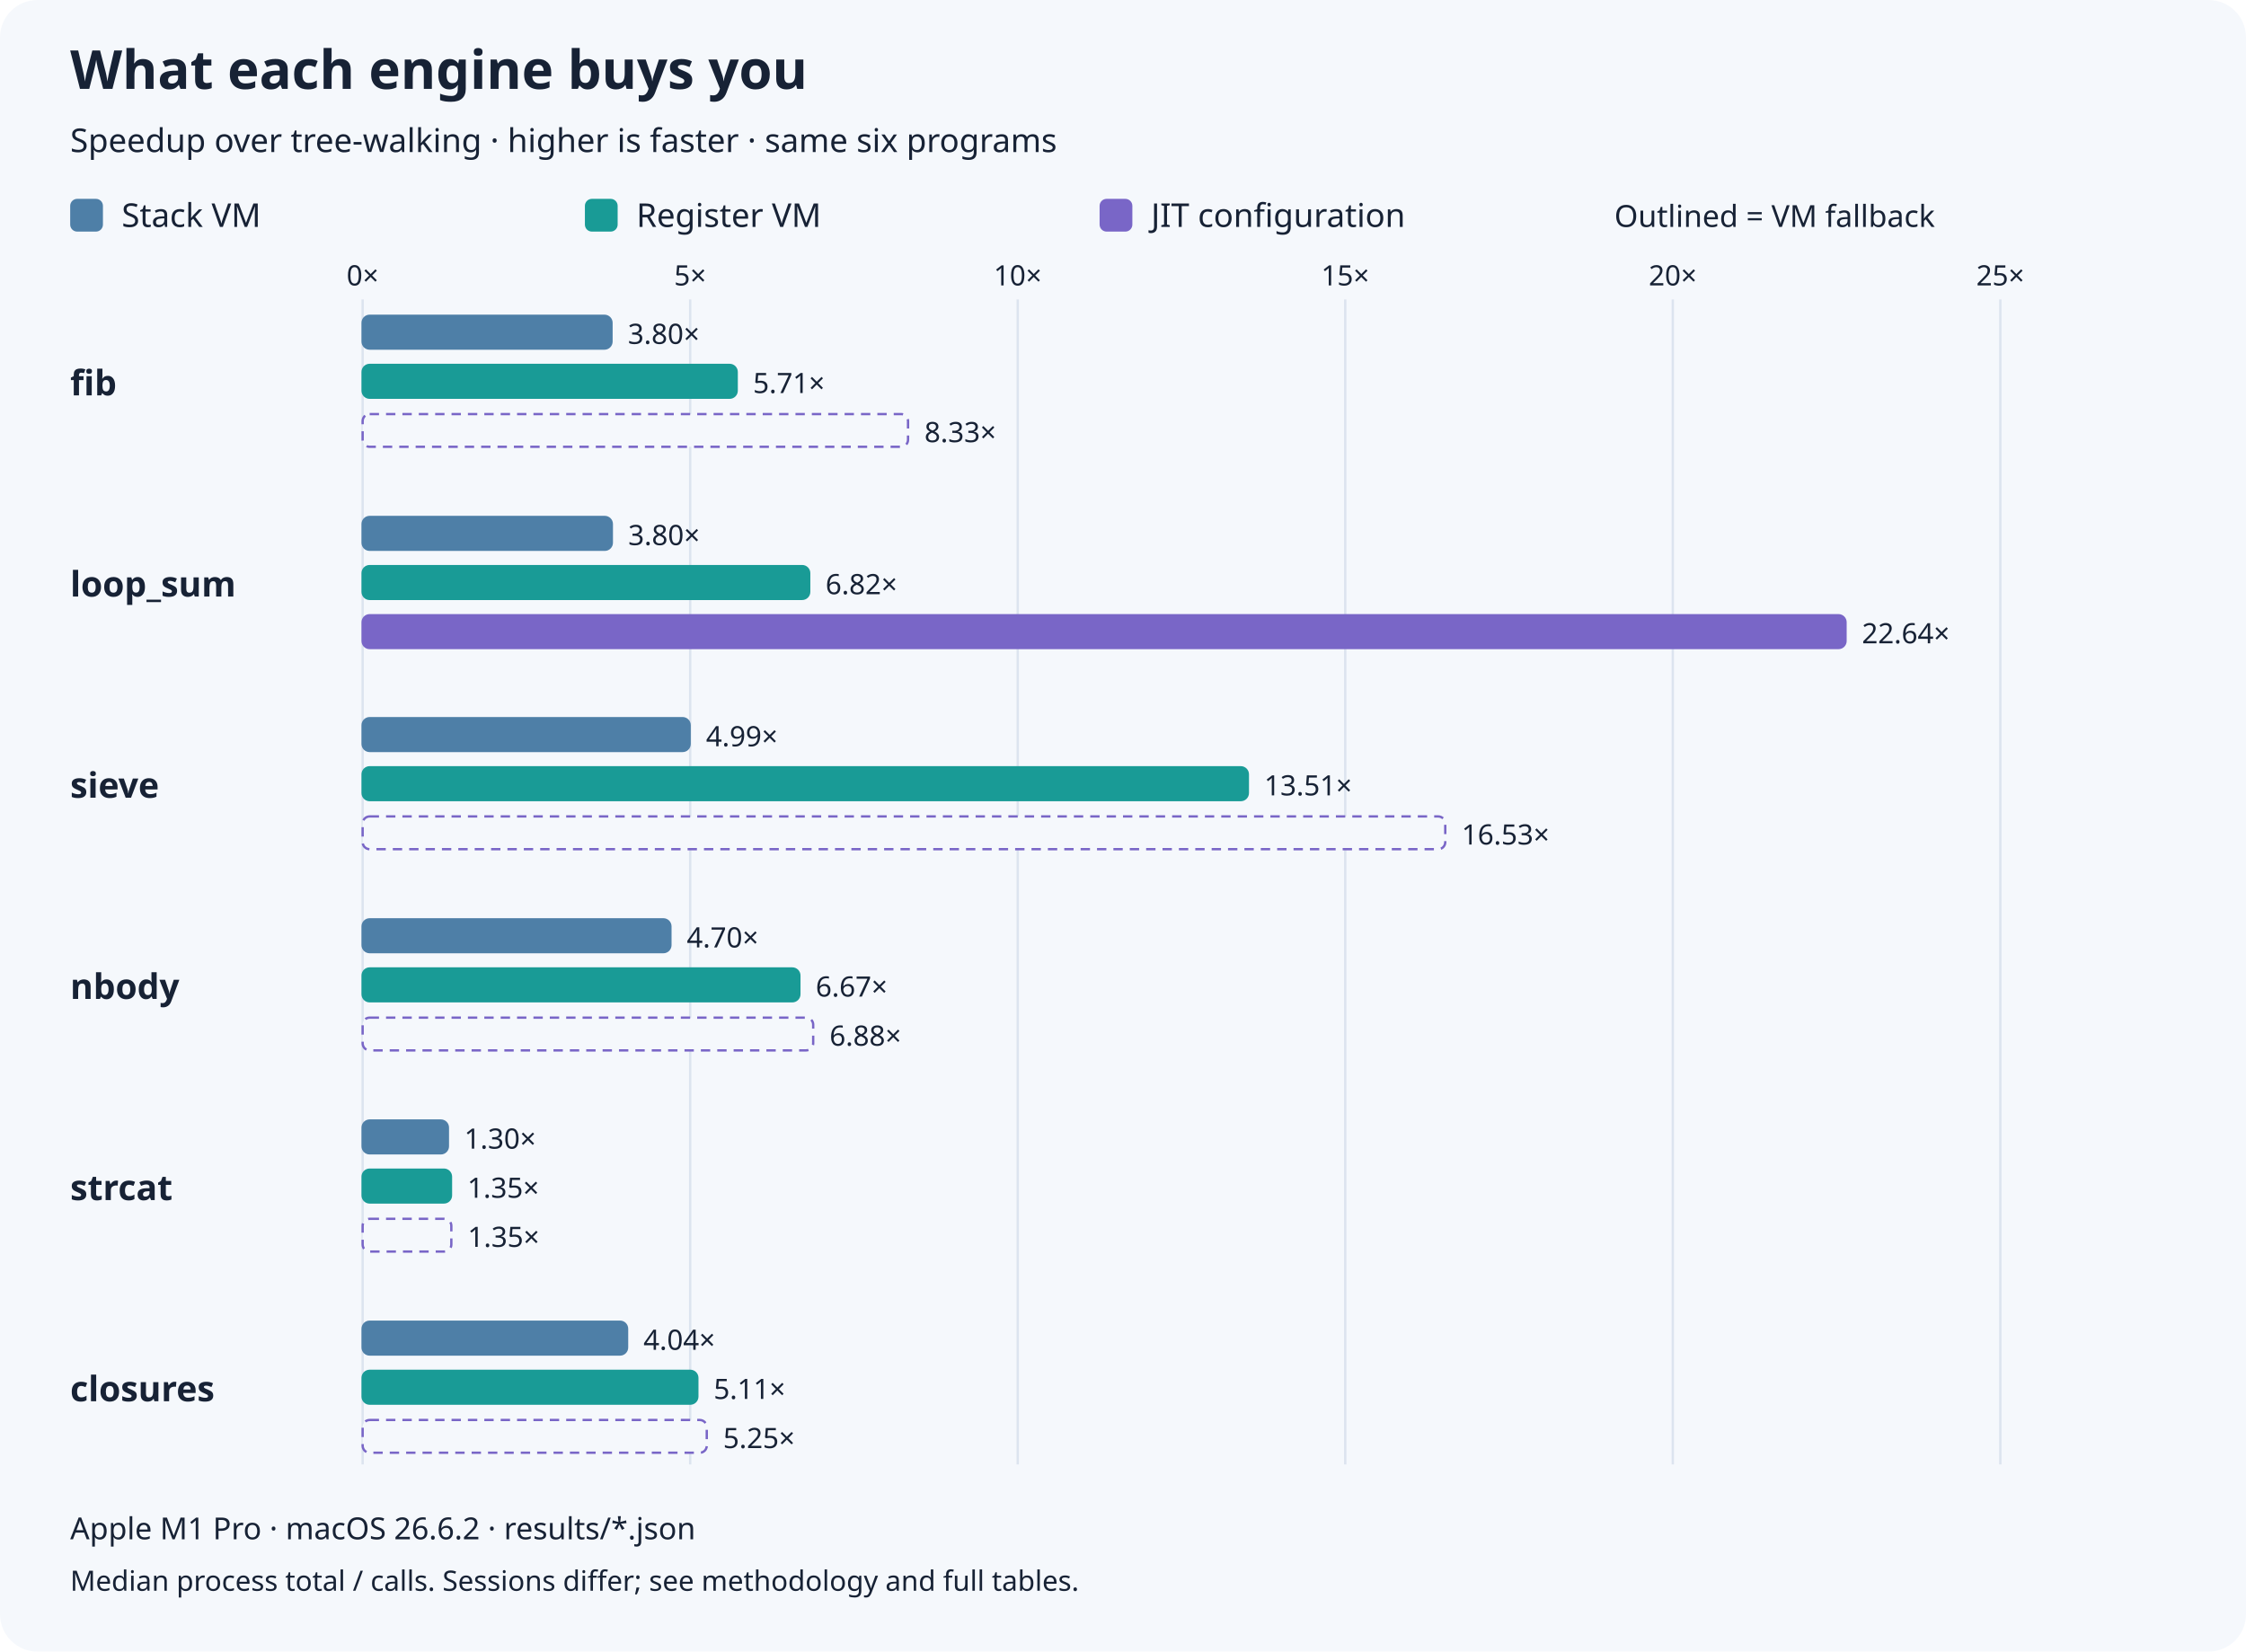
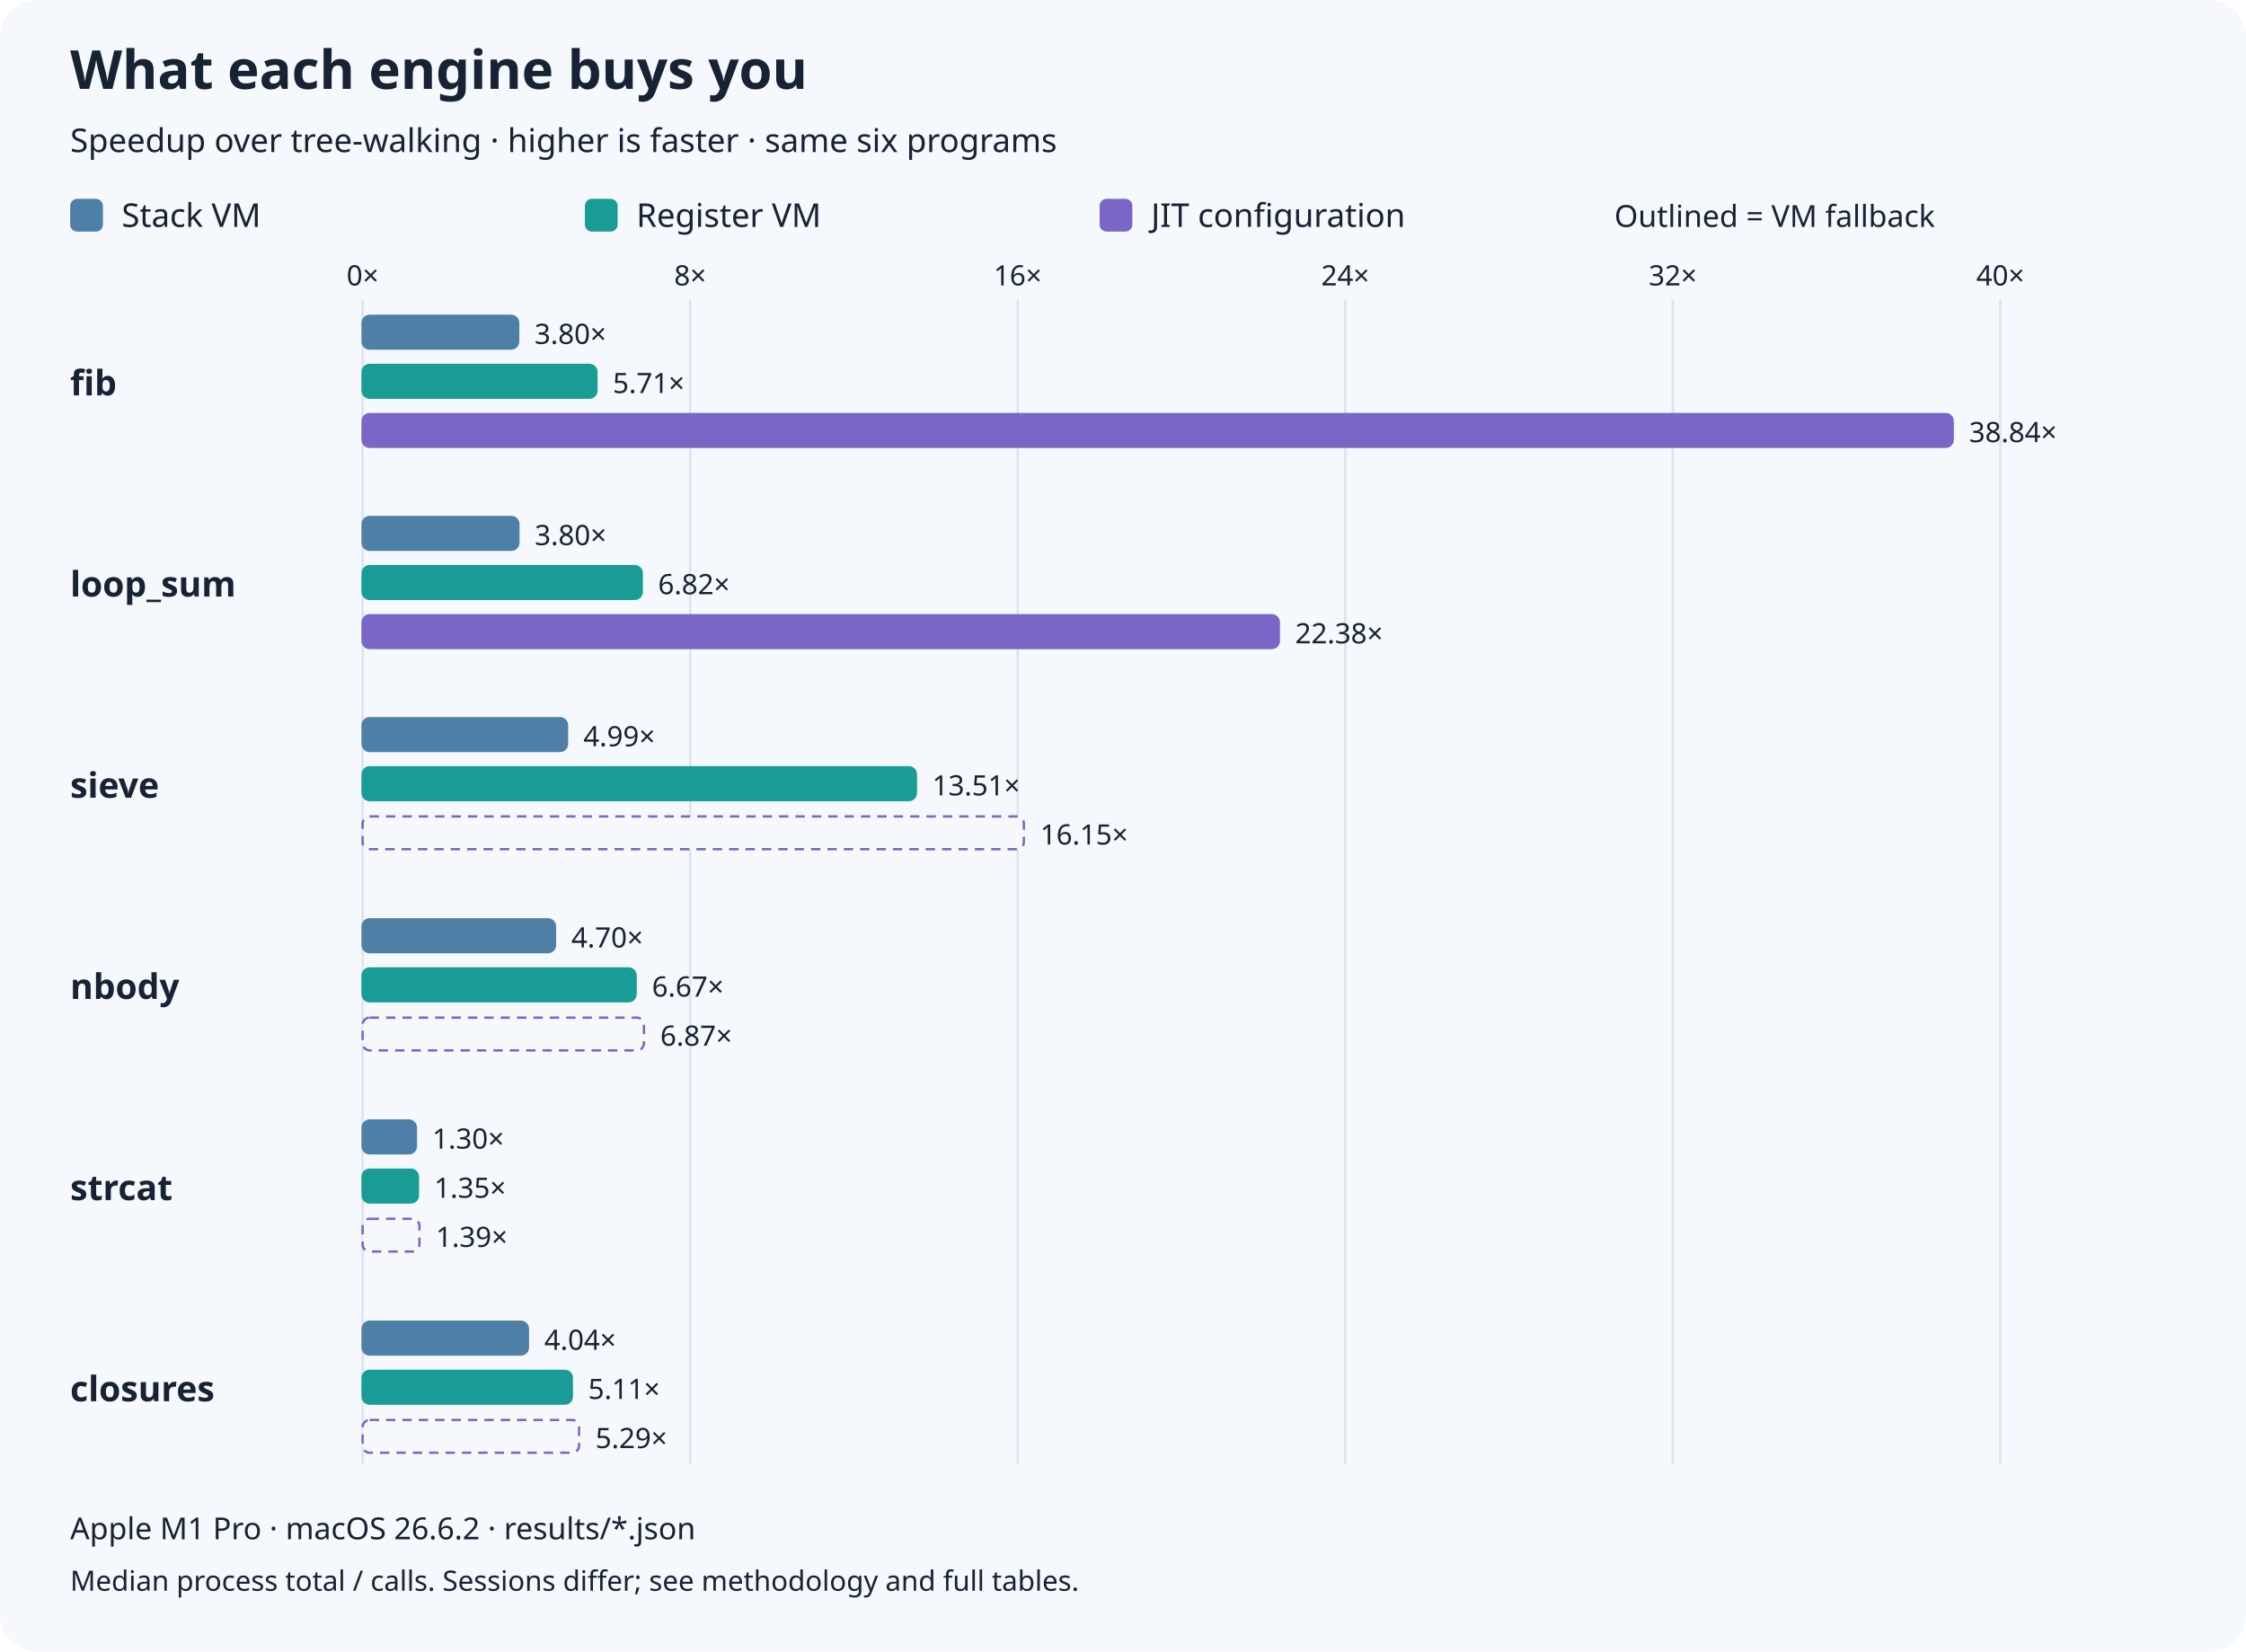
<svg xmlns="http://www.w3.org/2000/svg" width="960" height="706" viewBox="0 0 960 706" role="img" aria-labelledby="title desc">
  <rect width="960" height="706" rx="16" fill="#f5f8fc" />
  <g font-family="system-ui, sans-serif" fill="#172235">
    <text x="30" y="38" font-size="23" font-weight="700">What each engine buys you</text>
    <text x="30" y="65" font-size="14">Speedup over tree-walking · higher is faster · same six programs</text>
    <rect x="30" y="85" width="14" height="14" rx="3" fill="#4e7fa7" />
    <text x="52" y="97" font-size="14">Stack VM</text>
    <rect x="250" y="85" width="14" height="14" rx="3" fill="#199b96" />
    <text x="272" y="97" font-size="14">Register VM</text>
    <rect x="470" y="85" width="14" height="14" rx="3" fill="#7966c7" />
    <text x="492" y="97" font-size="14">JIT configuration</text>
    <text x="690" y="97" font-size="13">Outlined = VM fallback</text>
    <path d="M155.0 128 V626" stroke="#dce4ef" />
    <text x="155.0" y="122" text-anchor="middle" font-size="12">0×</text>
    <path d="M295.0 128 V626" stroke="#dce4ef" />
-     <text x="295.0" y="122" text-anchor="middle" font-size="12">5×</text>
+     <text x="295.0" y="122" text-anchor="middle" font-size="12">8×</text>
    <path d="M435.0 128 V626" stroke="#dce4ef" />
-     <text x="435.0" y="122" text-anchor="middle" font-size="12">10×</text>
+     <text x="435.0" y="122" text-anchor="middle" font-size="12">16×</text>
    <path d="M575.0 128 V626" stroke="#dce4ef" />
-     <text x="575.0" y="122" text-anchor="middle" font-size="12">15×</text>
+     <text x="575.0" y="122" text-anchor="middle" font-size="12">24×</text>
    <path d="M715.0 128 V626" stroke="#dce4ef" />
-     <text x="715.0" y="122" text-anchor="middle" font-size="12">20×</text>
+     <text x="715.0" y="122" text-anchor="middle" font-size="12">32×</text>
    <path d="M855.0 128 V626" stroke="#dce4ef" />
-     <text x="855.0" y="122" text-anchor="middle" font-size="12">25×</text>
+     <text x="855.0" y="122" text-anchor="middle" font-size="12">40×</text>
    <text x="30" y="169" font-size="15" font-weight="600">fib</text>
-     <rect x="155" y="135" width="106.36" height="14" rx="3" fill="#4e7fa7" stroke="#4e7fa7" />
-     <text x="268.36" y="147" font-size="12">3.80×</text>
-     <rect x="155" y="156" width="159.87" height="14" rx="3" fill="#199b96" stroke="#199b96" />
-     <text x="321.87" y="168" font-size="12">5.71×</text>
-     <rect x="155" y="177" width="233.12" height="14" rx="3" fill="#f5f8fc" stroke="#7966c7" stroke-dasharray="4 3" />
-     <text x="395.12" y="189" font-size="12">8.33×</text>
+     <rect x="155" y="135" width="66.47" height="14" rx="3" fill="#4e7fa7" stroke="#4e7fa7" />
+     <text x="228.47" y="147" font-size="12">3.80×</text>
+     <rect x="155" y="156" width="99.92" height="14" rx="3" fill="#199b96" stroke="#199b96" />
+     <text x="261.92" y="168" font-size="12">5.71×</text>
+     <rect x="155" y="177" width="679.62" height="14" rx="3" fill="#7966c7" stroke="#7966c7" />
+     <text x="841.62" y="189" font-size="12">38.84×</text>
    <text x="30" y="255" font-size="15" font-weight="600">loop_sum</text>
-     <rect x="155" y="221" width="106.50" height="14" rx="3" fill="#4e7fa7" stroke="#4e7fa7" />
-     <text x="268.50" y="233" font-size="12">3.80×</text>
-     <rect x="155" y="242" width="190.86" height="14" rx="3" fill="#199b96" stroke="#199b96" />
-     <text x="352.86" y="254" font-size="12">6.82×</text>
-     <rect x="155" y="263" width="633.82" height="14" rx="3" fill="#7966c7" stroke="#7966c7" />
-     <text x="795.82" y="275" font-size="12">22.64×</text>
+     <rect x="155" y="221" width="66.56" height="14" rx="3" fill="#4e7fa7" stroke="#4e7fa7" />
+     <text x="228.56" y="233" font-size="12">3.80×</text>
+     <rect x="155" y="242" width="119.29" height="14" rx="3" fill="#199b96" stroke="#199b96" />
+     <text x="281.29" y="254" font-size="12">6.82×</text>
+     <rect x="155" y="263" width="391.59" height="14" rx="3" fill="#7966c7" stroke="#7966c7" />
+     <text x="553.59" y="275" font-size="12">22.38×</text>
    <text x="30" y="341" font-size="15" font-weight="600">sieve</text>
-     <rect x="155" y="307" width="139.76" height="14" rx="3" fill="#4e7fa7" stroke="#4e7fa7" />
-     <text x="301.76" y="319" font-size="12">4.99×</text>
-     <rect x="155" y="328" width="378.35" height="14" rx="3" fill="#199b96" stroke="#199b96" />
-     <text x="540.35" y="340" font-size="12">13.51×</text>
-     <rect x="155" y="349" width="462.74" height="14" rx="3" fill="#f5f8fc" stroke="#7966c7" stroke-dasharray="4 3" />
-     <text x="624.74" y="361" font-size="12">16.53×</text>
+     <rect x="155" y="307" width="87.35" height="14" rx="3" fill="#4e7fa7" stroke="#4e7fa7" />
+     <text x="249.35" y="319" font-size="12">4.99×</text>
+     <rect x="155" y="328" width="236.47" height="14" rx="3" fill="#199b96" stroke="#199b96" />
+     <text x="398.47" y="340" font-size="12">13.51×</text>
+     <rect x="155" y="349" width="282.62" height="14" rx="3" fill="#f5f8fc" stroke="#7966c7" stroke-dasharray="4 3" />
+     <text x="444.62" y="361" font-size="12">16.15×</text>
    <text x="30" y="427" font-size="15" font-weight="600">nbody</text>
-     <rect x="155" y="393" width="131.54" height="14" rx="3" fill="#4e7fa7" stroke="#4e7fa7" />
-     <text x="293.54" y="405" font-size="12">4.70×</text>
-     <rect x="155" y="414" width="186.66" height="14" rx="3" fill="#199b96" stroke="#199b96" />
-     <text x="348.66" y="426" font-size="12">6.67×</text>
-     <rect x="155" y="435" width="192.58" height="14" rx="3" fill="#f5f8fc" stroke="#7966c7" stroke-dasharray="4 3" />
-     <text x="354.58" y="447" font-size="12">6.88×</text>
+     <rect x="155" y="393" width="82.21" height="14" rx="3" fill="#4e7fa7" stroke="#4e7fa7" />
+     <text x="244.21" y="405" font-size="12">4.70×</text>
+     <rect x="155" y="414" width="116.66" height="14" rx="3" fill="#199b96" stroke="#199b96" />
+     <text x="278.66" y="426" font-size="12">6.67×</text>
+     <rect x="155" y="435" width="120.23" height="14" rx="3" fill="#f5f8fc" stroke="#7966c7" stroke-dasharray="4 3" />
+     <text x="282.23" y="447" font-size="12">6.87×</text>
    <text x="30" y="513" font-size="15" font-weight="600">strcat</text>
-     <rect x="155" y="479" width="36.43" height="14" rx="3" fill="#4e7fa7" stroke="#4e7fa7" />
-     <text x="198.43" y="491" font-size="12">1.30×</text>
-     <rect x="155" y="500" width="37.75" height="14" rx="3" fill="#199b96" stroke="#199b96" />
-     <text x="199.75" y="512" font-size="12">1.35×</text>
-     <rect x="155" y="521" width="37.91" height="14" rx="3" fill="#f5f8fc" stroke="#7966c7" stroke-dasharray="4 3" />
-     <text x="199.91" y="533" font-size="12">1.35×</text>
+     <rect x="155" y="479" width="22.77" height="14" rx="3" fill="#4e7fa7" stroke="#4e7fa7" />
+     <text x="184.77" y="491" font-size="12">1.30×</text>
+     <rect x="155" y="500" width="23.60" height="14" rx="3" fill="#199b96" stroke="#199b96" />
+     <text x="185.60" y="512" font-size="12">1.35×</text>
+     <rect x="155" y="521" width="24.28" height="14" rx="3" fill="#f5f8fc" stroke="#7966c7" stroke-dasharray="4 3" />
+     <text x="186.28" y="533" font-size="12">1.39×</text>
    <text x="30" y="599" font-size="15" font-weight="600">closures</text>
-     <rect x="155" y="565" width="113.02" height="14" rx="3" fill="#4e7fa7" stroke="#4e7fa7" />
-     <text x="275.02" y="577" font-size="12">4.04×</text>
-     <rect x="155" y="586" width="143.05" height="14" rx="3" fill="#199b96" stroke="#199b96" />
-     <text x="305.05" y="598" font-size="12">5.11×</text>
-     <rect x="155" y="607" width="147.09" height="14" rx="3" fill="#f5f8fc" stroke="#7966c7" stroke-dasharray="4 3" />
-     <text x="309.09" y="619" font-size="12">5.25×</text>
+     <rect x="155" y="565" width="70.64" height="14" rx="3" fill="#4e7fa7" stroke="#4e7fa7" />
+     <text x="232.64" y="577" font-size="12">4.04×</text>
+     <rect x="155" y="586" width="89.41" height="14" rx="3" fill="#199b96" stroke="#199b96" />
+     <text x="251.41" y="598" font-size="12">5.11×</text>
+     <rect x="155" y="607" width="92.51" height="14" rx="3" fill="#f5f8fc" stroke="#7966c7" stroke-dasharray="4 3" />
+     <text x="254.51" y="619" font-size="12">5.29×</text>
    <text x="30" y="658" font-size="13">Apple M1 Pro · macOS 26.6.2 · results/*.json</text>
    <text x="30" y="680" font-size="12">Median process total / calls. Sessions differ; see methodology and full tables.</text>
  </g>
</svg>
